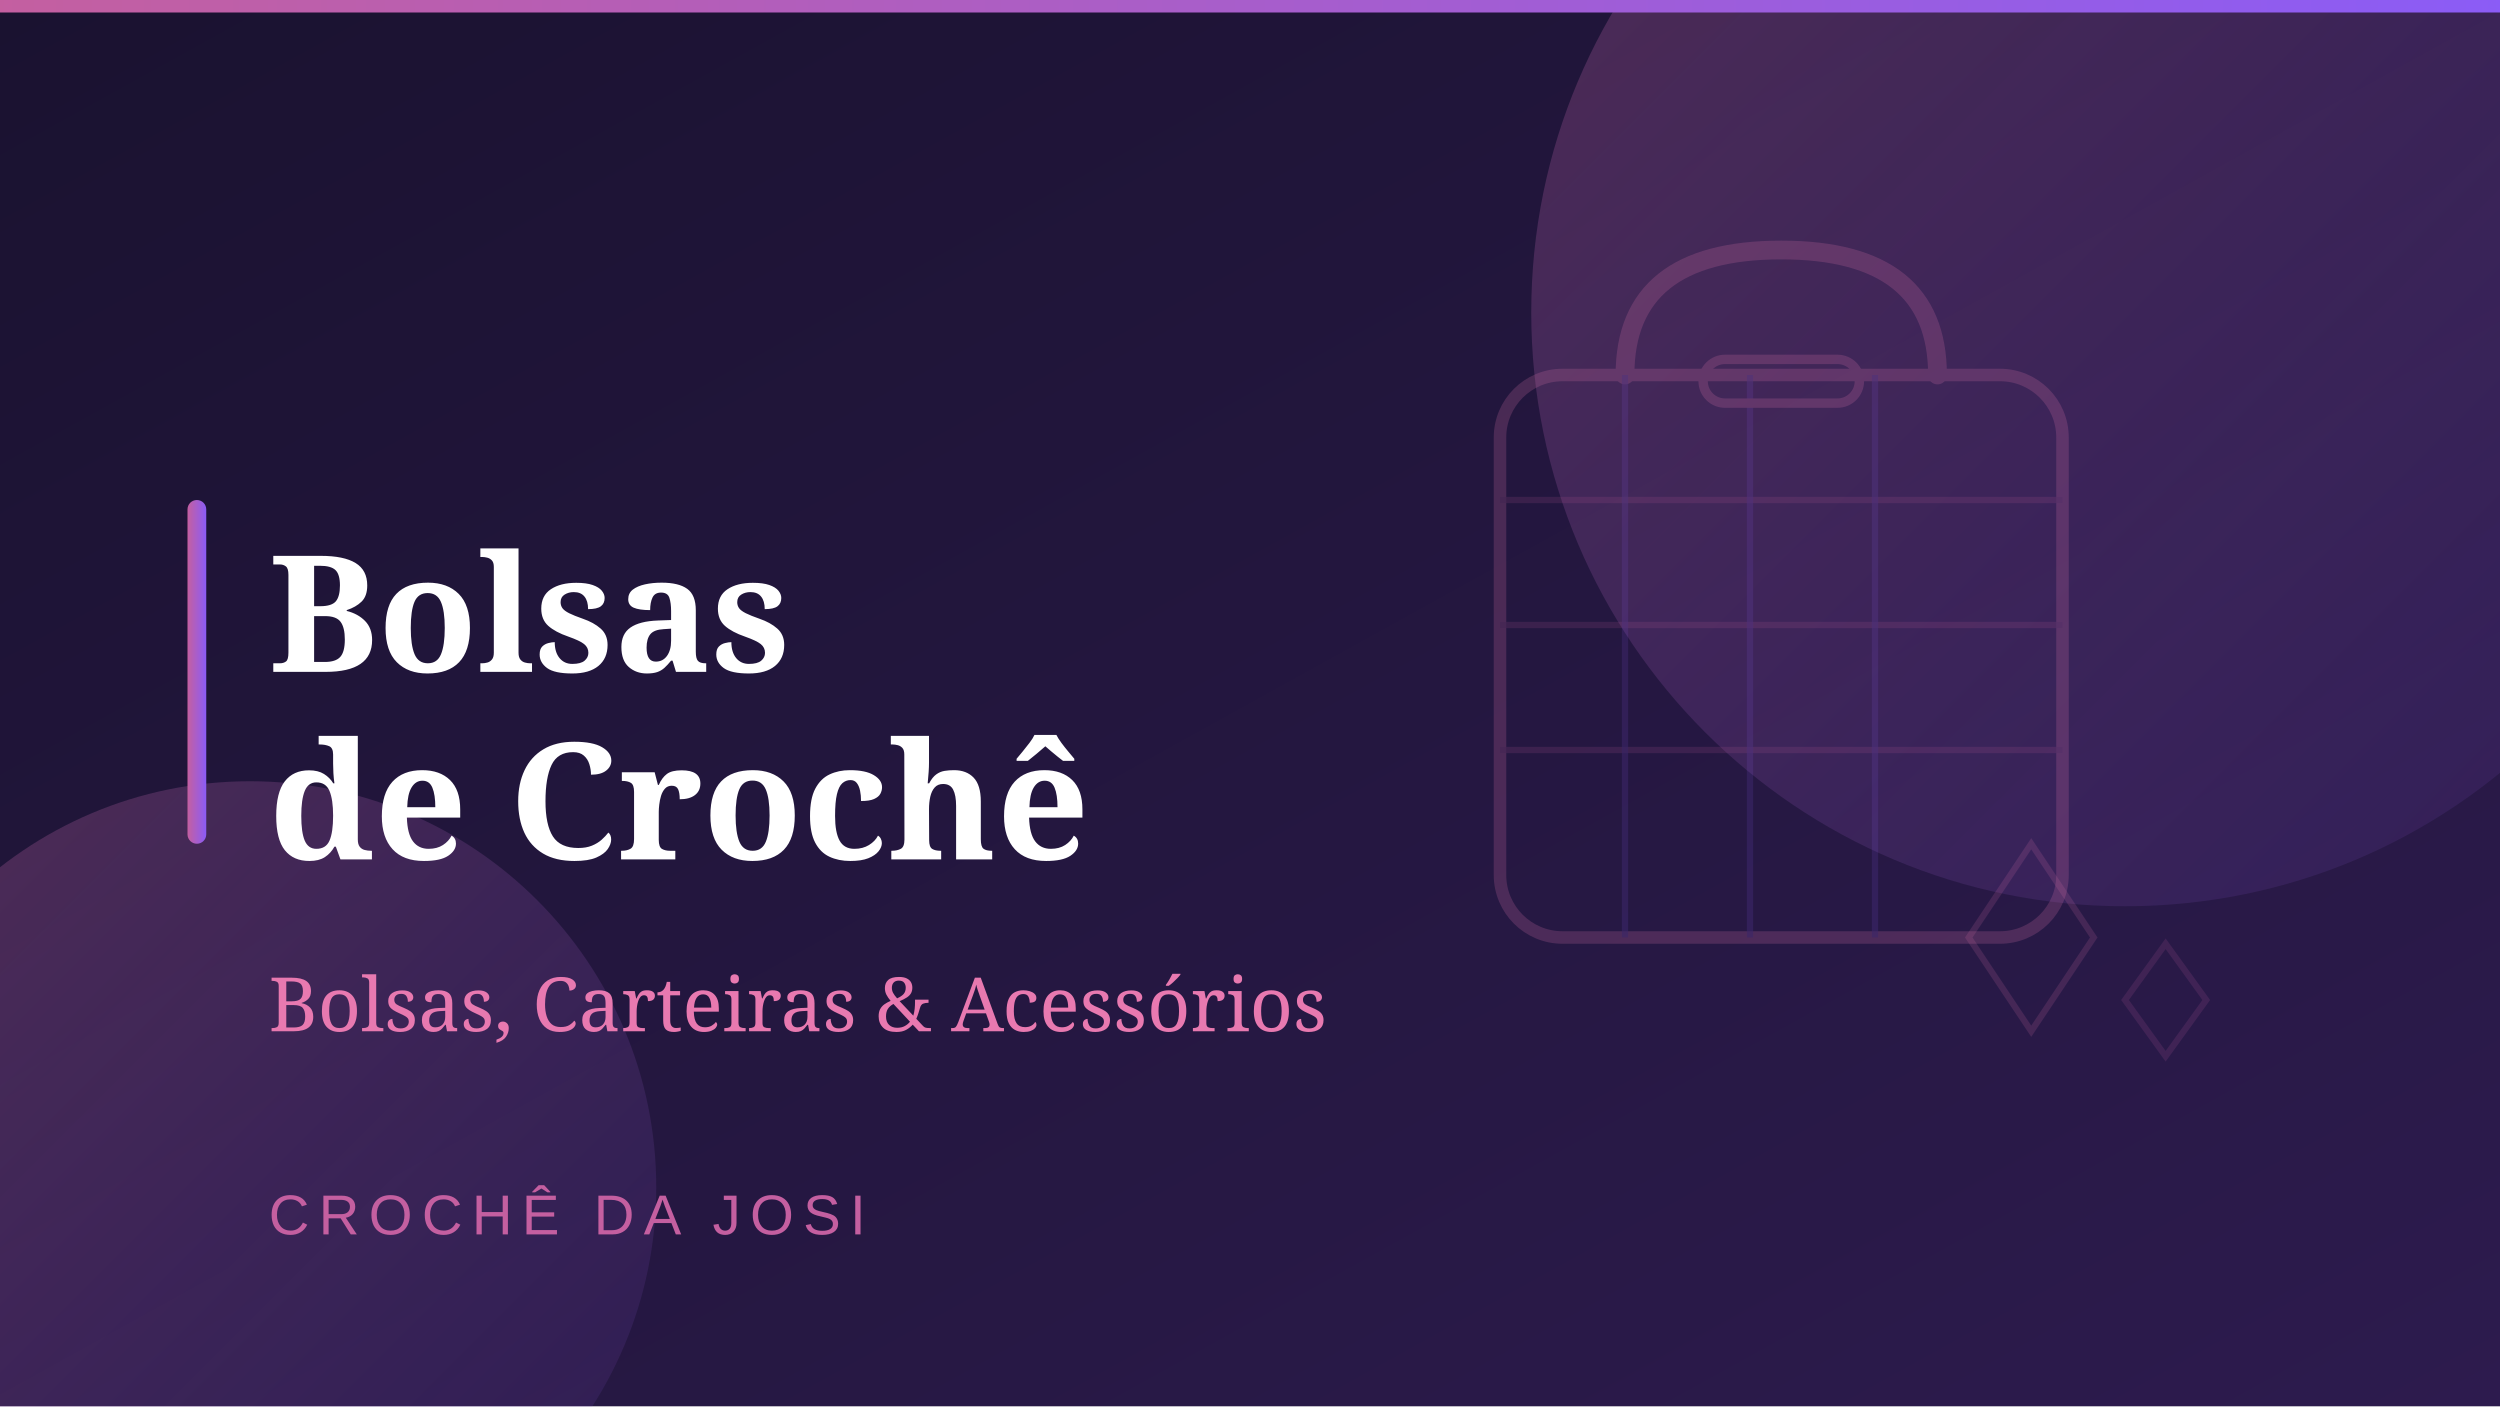
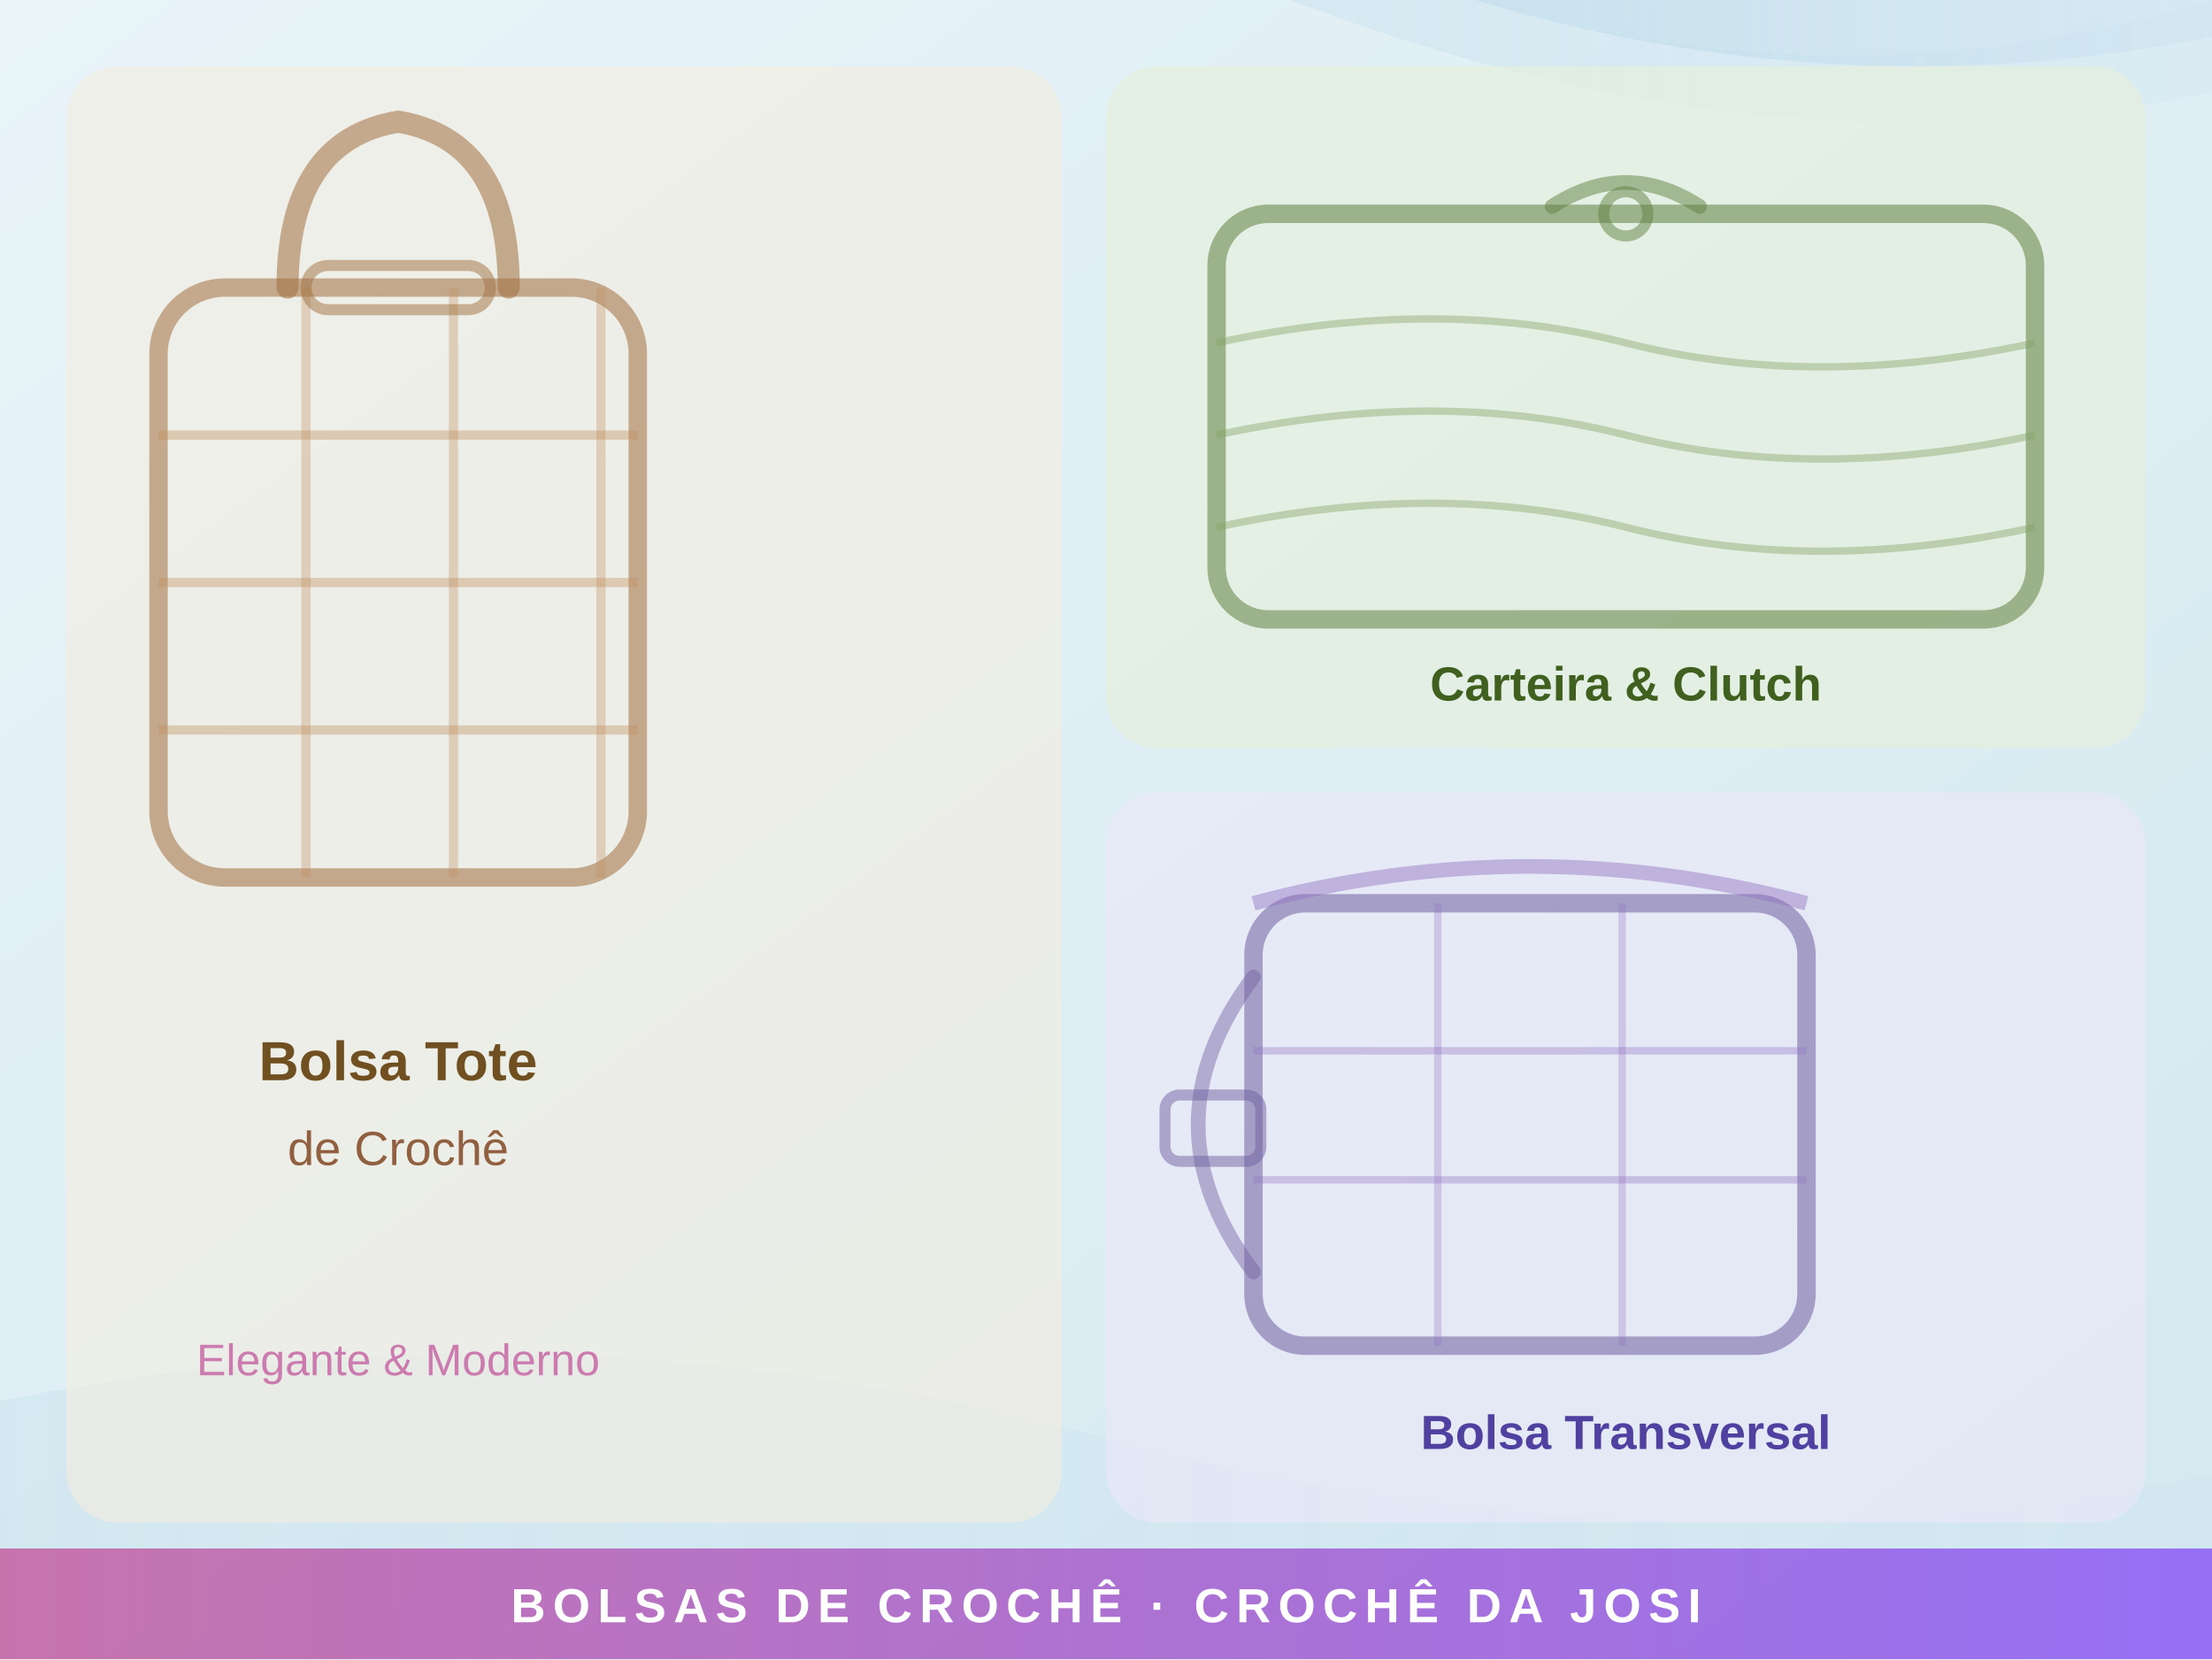
- <svg xmlns="http://www.w3.org/2000/svg" width="800" height="450" viewBox="0 0 800 450">
+ <svg xmlns="http://www.w3.org/2000/svg" width="600" height="450" viewBox="0 0 600 450">
  <defs>
    <linearGradient id="bg" x1="0%" y1="0%" x2="100%" y2="100%">
-       <stop offset="0%" style="stop-color:#1a1230" />
-       <stop offset="100%" style="stop-color:#2d1b4e" />
+       <stop offset="0%" style="stop-color:#e8f4f8" />
+       <stop offset="100%" style="stop-color:#d4e8f0" />
+     </linearGradient>
+     <linearGradient id="wave" x1="0%" y1="0%" x2="100%" y2="0%">
+       <stop offset="0%" style="stop-color:#b8d8e8;stop-opacity:0.6" />
+       <stop offset="100%" style="stop-color:#c8e0f0;stop-opacity:0.4" />
    </linearGradient>
    <linearGradient id="accent" x1="0%" y1="0%" x2="100%" y2="0%">
      <stop offset="0%" style="stop-color:#c45fa0" />
      <stop offset="100%" style="stop-color:#8b5cf6" />
    </linearGradient>
-     <linearGradient id="glow" x1="0%" y1="0%" x2="100%" y2="100%">
-       <stop offset="0%" style="stop-color:#e879b0;stop-opacity:0.25" />
-       <stop offset="100%" style="stop-color:#8b5cf6;stop-opacity:0.08" />
-     </linearGradient>
  </defs>
-   <rect width="800" height="450" fill="url(#bg)" />
-   <circle cx="680" cy="100" r="190" fill="url(#glow)" />
-   <circle cx="80" cy="380" r="130" fill="url(#glow)" />
-   <rect width="800" height="4" fill="url(#accent)" />
-   <g transform="translate(460, 60)" opacity="0.20">
-     <path d="M60 60 Q60 20 110 20 Q160 20 160 60" stroke="#e879b0" stroke-width="6" fill="none" stroke-linecap="round" />
-     <rect x="20" y="60" width="180" height="180" rx="20" stroke="#e879b0" stroke-width="4" fill="none" />
-     <line x1="20" y1="100" x2="200" y2="100" stroke="#c45fa0" stroke-width="2" opacity="0.7" />
-     <line x1="20" y1="140" x2="200" y2="140" stroke="#c45fa0" stroke-width="2" opacity="0.7" />
-     <line x1="20" y1="180" x2="200" y2="180" stroke="#c45fa0" stroke-width="2" opacity="0.7" />
-     <line x1="60" y1="60" x2="60" y2="240" stroke="#8b5cf6" stroke-width="2" opacity="0.6" />
-     <line x1="100" y1="60" x2="100" y2="240" stroke="#8b5cf6" stroke-width="2" opacity="0.6" />
-     <line x1="140" y1="60" x2="140" y2="240" stroke="#8b5cf6" stroke-width="2" opacity="0.6" />
-     <rect x="85" y="55" width="50" height="14" rx="7" stroke="#e879b0" stroke-width="3" fill="none" />
+   <rect width="600" height="450" fill="url(#bg)" />
+   <path d="M400 0 Q500 30 600 10 L600 0 Z" fill="url(#wave)" />
+   <path d="M350 0 Q480 50 600 25 L600 0 Q500 30 400 0Z" fill="url(#wave)" opacity="0.5" />
+   <path d="M0 380 Q150 350 300 390 Q450 430 600 400 L600 450 L0 450 Z" fill="url(#wave)" opacity="0.5" />
+   <g transform="translate(18,18)">
+     <rect width="270" height="395" rx="14" fill="#f5ece0" opacity="0.6" />
+     <path d="M60 60 Q60 20 90 15 Q120 20 120 60" stroke="#a07040" stroke-width="6" fill="none" stroke-linecap="round" opacity="0.55" />
+     <rect x="25" y="60" width="130" height="160" rx="18" stroke="#a07040" stroke-width="5" fill="none" opacity="0.55" />
+     <line x1="25" y1="100" x2="155" y2="100" stroke="#c09060" stroke-width="2.5" opacity="0.4" />
+     <line x1="25" y1="140" x2="155" y2="140" stroke="#c09060" stroke-width="2.5" opacity="0.4" />
+     <line x1="25" y1="180" x2="155" y2="180" stroke="#c09060" stroke-width="2.5" opacity="0.4" />
+     <line x1="65" y1="60" x2="65" y2="220" stroke="#c09060" stroke-width="2.5" opacity="0.35" />
+     <line x1="105" y1="60" x2="105" y2="220" stroke="#c09060" stroke-width="2.5" opacity="0.35" />
+     <line x1="145" y1="60" x2="145" y2="220" stroke="#c09060" stroke-width="2.5" opacity="0.35" />
+     <rect x="65" y="54" width="50" height="12" rx="6" stroke="#a07040" stroke-width="3" fill="none" opacity="0.5" />
+     <text x="90" y="275" font-family="Arial, sans-serif" font-size="15" font-weight="700" fill="#705020" text-anchor="middle">Bolsa Tote</text>
+     <text x="90" y="298" font-family="Arial, sans-serif" font-size="13" fill="#906040" text-anchor="middle">de Crochê</text>
+     <text x="90" y="355" font-family="Arial, sans-serif" font-size="12" fill="#c45fa0" opacity="0.8" text-anchor="middle">Elegante &amp; Moderno</text>
  </g>
-   <g opacity="0.15">
-     <path d="M630 300 L650 270 L670 300 L650 330 Z" stroke="#e879b0" stroke-width="2" fill="none" />
-     <path d="M680 320 L693 302 L706 320 L693 338 Z" stroke="#c45fa0" stroke-width="2" fill="none" />
+   <g transform="translate(300,18)">
+     <rect width="282" height="185" rx="14" fill="#e8f0d8" opacity="0.6" />
+     <rect x="30" y="40" width="222" height="110" rx="14" stroke="#608040" stroke-width="5" fill="none" opacity="0.55" />
+     <path d="M121 38 Q141 25 161 38" stroke="#608040" stroke-width="4" fill="none" stroke-linecap="round" opacity="0.5" />
+     <circle cx="141" cy="40" r="6" stroke="#608040" stroke-width="3" fill="none" opacity="0.5" />
+     <path d="M30 75 Q90 62 141 75 Q192 88 252 75" stroke="#80a060" stroke-width="2" fill="none" opacity="0.4" />
+     <path d="M30 100 Q90 87 141 100 Q192 113 252 100" stroke="#80a060" stroke-width="2" fill="none" opacity="0.4" />
+     <path d="M30 125 Q90 112 141 125 Q192 138 252 125" stroke="#80a060" stroke-width="2" fill="none" opacity="0.4" />
+     <text x="141" y="172" font-family="Arial, sans-serif" font-size="13" fill="#406020" text-anchor="middle" font-weight="600">Carteira &amp; Clutch</text>
  </g>
-   <rect x="60" y="160" width="6" height="110" rx="3" fill="url(#accent)" />
-   <text x="86" y="215" font-family="Georgia, serif" font-size="52" font-weight="700" fill="white">Bolsas</text>
-   <text x="86" y="275" font-family="Georgia, serif" font-size="52" font-weight="700" fill="white">de Crochê</text>
-   <text x="86" y="330" font-family="Georgia, serif" font-size="24" font-weight="400" fill="#e879b0">Bolsas, Carteiras &amp; Acessórios</text>
-   <text x="86" y="395" font-family="Arial, sans-serif" font-size="18" fill="#c45fa0" letter-spacing="3">CROCHÊ DA JOSI</text>
+   <g transform="translate(300,215)">
+     <rect width="282" height="198" rx="14" fill="#ece8f8" opacity="0.6" />
+     <rect x="40" y="30" width="150" height="120" rx="14" stroke="#7060a0" stroke-width="5" fill="none" opacity="0.55" />
+     <path d="M40 50 Q10 90 40 130" stroke="#7060a0" stroke-width="4" fill="none" stroke-linecap="round" opacity="0.45" />
+     <rect x="16" y="82" width="26" height="18" rx="4" stroke="#7060a0" stroke-width="3" fill="none" opacity="0.5" />
+     <path d="M40 30 Q115 10 190 30" stroke="#9070c0" stroke-width="4" fill="none" opacity="0.45" />
+     <line x1="40" y1="70" x2="190" y2="70" stroke="#9070c0" stroke-width="2" opacity="0.35" />
+     <line x1="40" y1="105" x2="190" y2="105" stroke="#9070c0" stroke-width="2" opacity="0.35" />
+     <line x1="90" y1="30" x2="90" y2="150" stroke="#9070c0" stroke-width="2" opacity="0.3" />
+     <line x1="140" y1="30" x2="140" y2="150" stroke="#9070c0" stroke-width="2" opacity="0.3" />
+     <text x="141" y="178" font-family="Arial, sans-serif" font-size="13" fill="#5040a0" text-anchor="middle" font-weight="600">Bolsa Transversal</text>
+   </g>
+   <rect x="0" y="420" width="600" height="30" fill="url(#accent)" opacity="0.85" />
+   <text x="300" y="440" font-family="Arial, sans-serif" font-size="13" font-weight="700" fill="white" text-anchor="middle" letter-spacing="2">BOLSAS DE CROCHÊ · CROCHÊ DA JOSI</text>
</svg>
